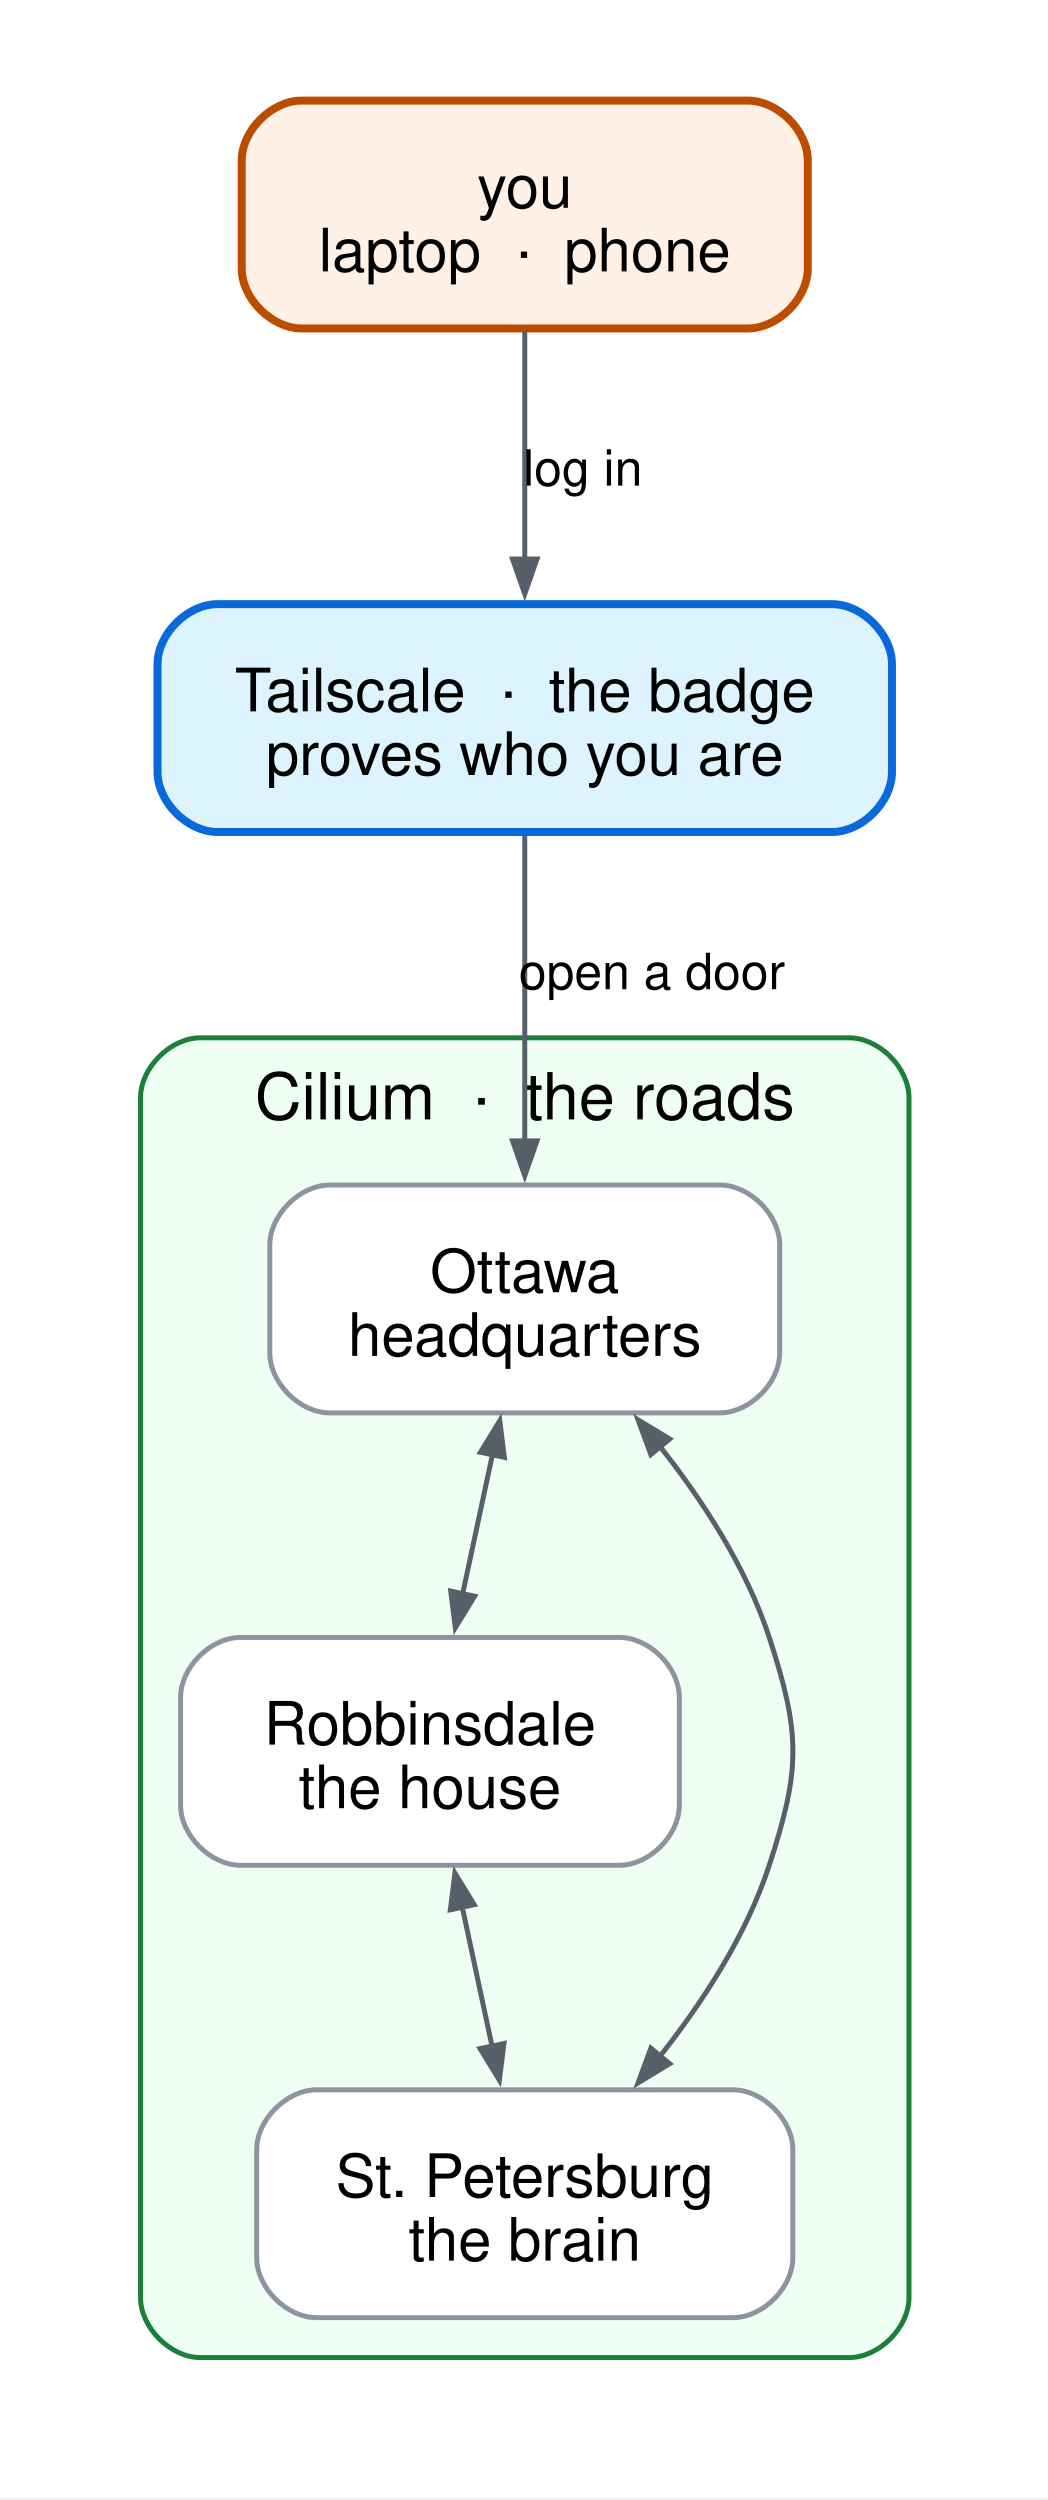
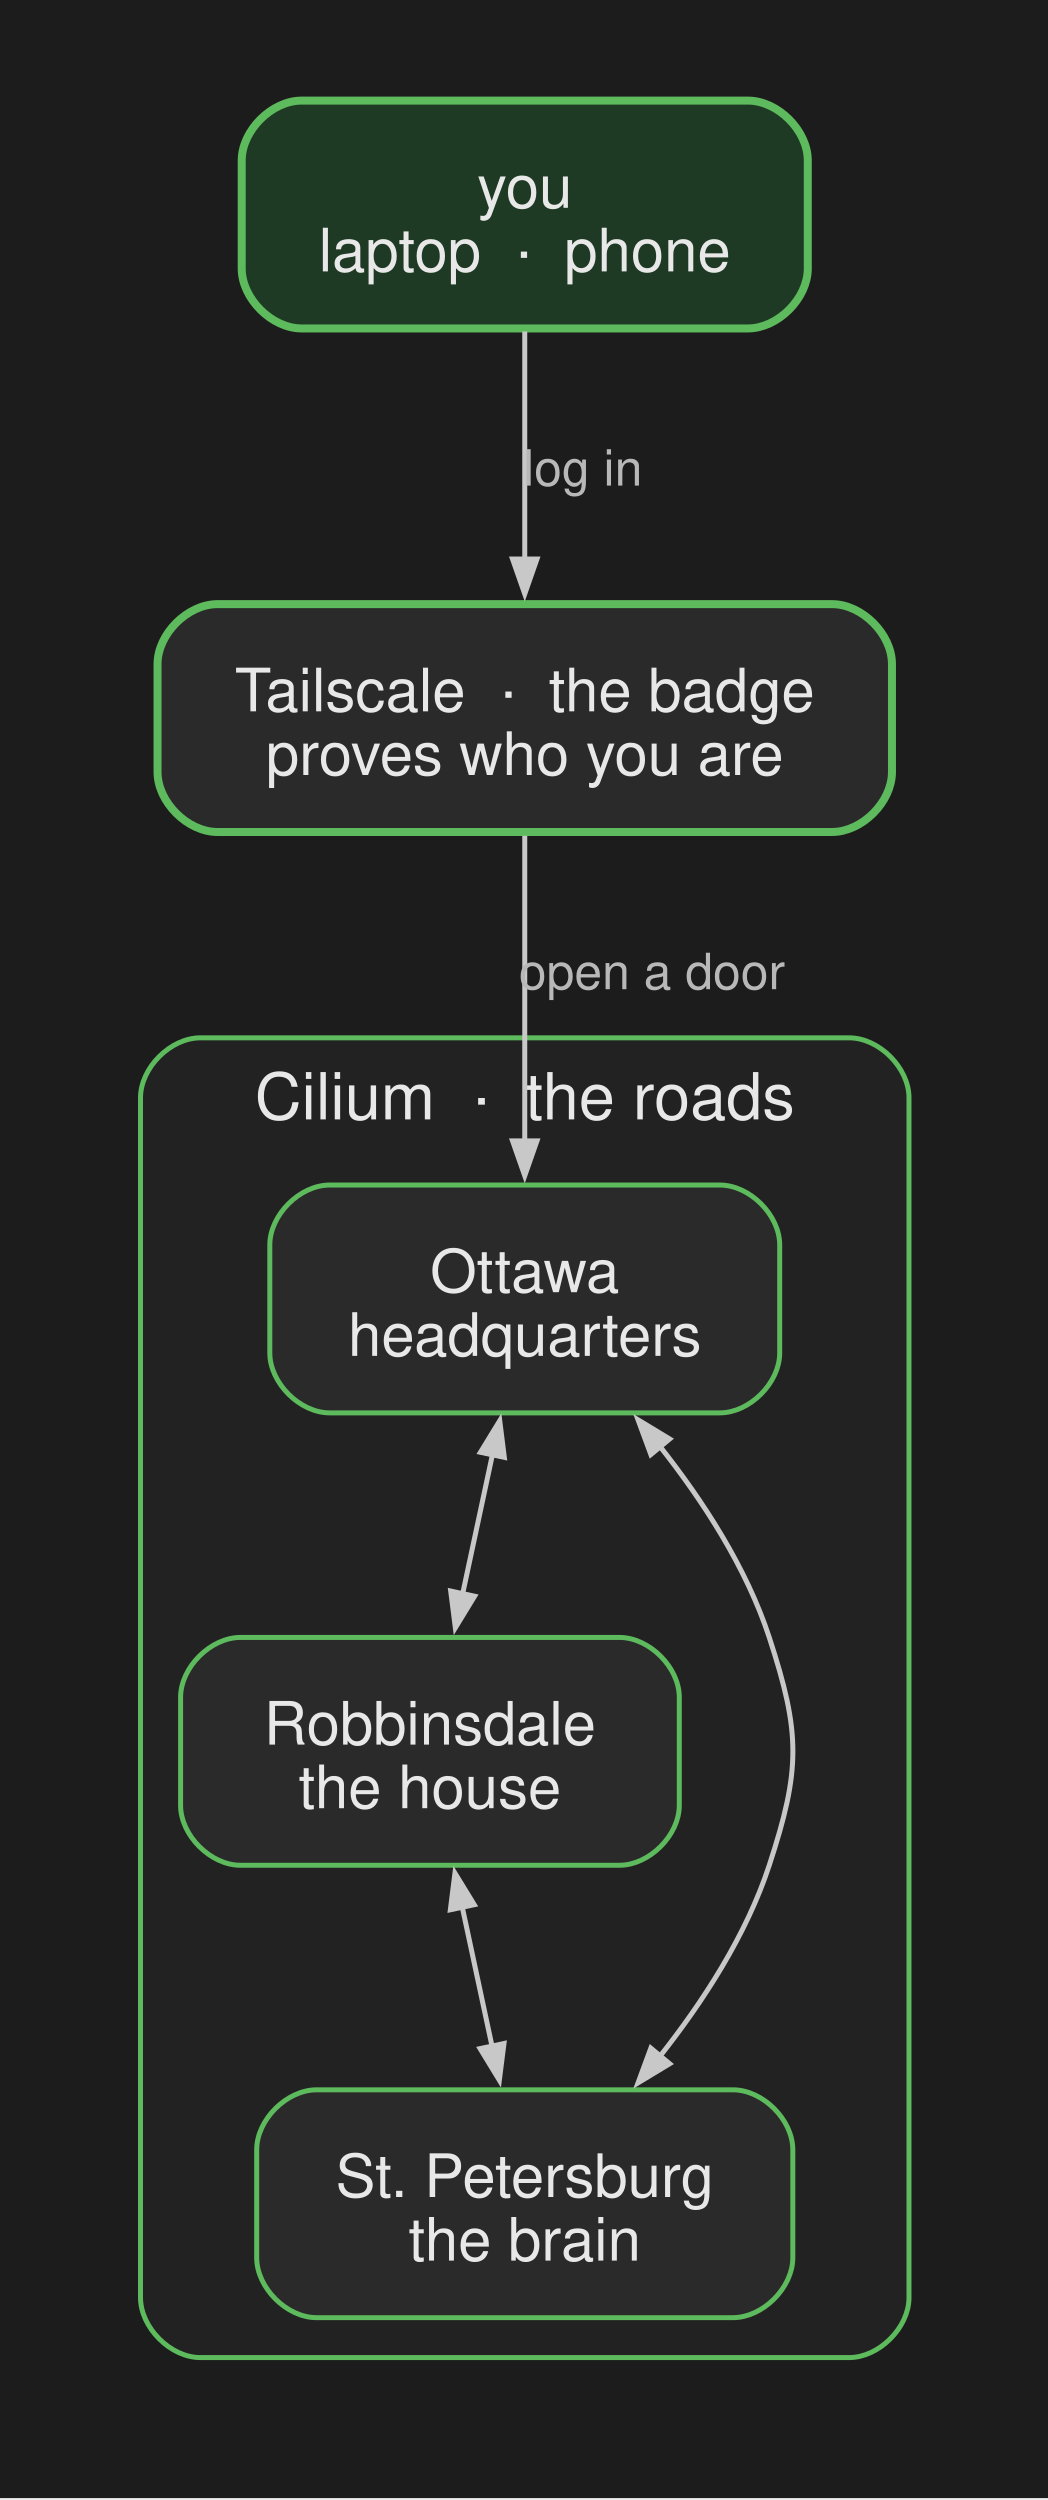
<svg xmlns="http://www.w3.org/2000/svg" width="210pt" height="501pt" viewBox="0.00 0.00 210.00 501.00">
  <g id="graph0" class="graph" transform="scale(1 1) rotate(0) translate(20.16 480.46)">
-     <polygon fill="#ffffff" stroke="none" points="-20.16,20.16 -20.16,-480.46 190.16,-480.46 190.16,20.16 -20.16,20.16" />
+     <polygon fill="#1c1c1c" stroke="none" points="-20.16,20.16 -20.16,-480.46 190.16,-480.46 190.16,20.16 -20.16,20.16" />
    <g id="clust1" class="cluster">
-       <path fill="#f0fff4" stroke="#1a7f37" d="M20,-8C20,-8 150,-8 150,-8 156,-8 162,-14 162,-20 162,-20 162,-260.48 162,-260.48 162,-266.48 156,-272.48 150,-272.48 150,-272.48 20,-272.48 20,-272.48 14,-272.48 8,-266.48 8,-260.48 8,-260.48 8,-20 8,-20 8,-14 14,-8 20,-8" />
-       <text xml:space="preserve" text-anchor="middle" x="85" y="-256.13" font-family="Helvetica,sans-Serif" font-size="13.00">Cilium  ·  the roads</text>
+       <path fill="#222222" stroke="#5dba5d" d="M20,-8C20,-8 150,-8 150,-8 156,-8 162,-14 162,-20 162,-20 162,-260.48 162,-260.48 162,-266.48 156,-272.48 150,-272.48 150,-272.48 20,-272.48 20,-272.48 14,-272.48 8,-266.48 8,-260.48 8,-260.48 8,-20 8,-20 8,-14 14,-8 20,-8" />
+       <text xml:space="preserve" text-anchor="middle" x="85" y="-256.13" font-family="Helvetica,sans-Serif" font-size="13.00" fill="#e8e8e8">Cilium  ·  the roads</text>
    </g>
    <g id="node1" class="node">
-       <path fill="#fff1e5" stroke="#bc4c00" stroke-width="1.6" d="M129.72,-460.3C129.72,-460.3 40.29,-460.3 40.29,-460.3 34.28,-460.3 28.28,-454.3 28.28,-448.3 28.28,-448.3 28.28,-426.64 28.28,-426.64 28.28,-420.64 34.28,-414.64 40.28,-414.64 40.28,-414.64 129.72,-414.64 129.72,-414.64 135.72,-414.64 141.72,-420.64 141.72,-426.64 141.72,-426.64 141.72,-448.3 141.72,-448.3 141.72,-454.3 135.72,-460.3 129.72,-460.3" />
-       <text xml:space="preserve" text-anchor="middle" x="85" y="-438.82" font-family="Helvetica,sans-Serif" font-size="12.00">you</text>
-       <text xml:space="preserve" text-anchor="middle" x="85" y="-426.07" font-family="Helvetica,sans-Serif" font-size="12.00">laptop  ·  phone</text>
+       <path fill="#1e3a24" stroke="#5dba5d" stroke-width="1.6" d="M129.72,-460.3C129.72,-460.3 40.29,-460.3 40.29,-460.3 34.28,-460.3 28.28,-454.3 28.28,-448.3 28.28,-448.3 28.28,-426.64 28.28,-426.64 28.28,-420.64 34.28,-414.64 40.28,-414.64 40.28,-414.64 129.72,-414.64 129.72,-414.64 135.72,-414.64 141.72,-420.64 141.72,-426.64 141.72,-426.64 141.72,-448.3 141.72,-448.3 141.72,-454.3 135.72,-460.3 129.72,-460.3" />
+       <text xml:space="preserve" text-anchor="middle" x="85" y="-438.82" font-family="Helvetica,sans-Serif" font-size="12.00" fill="#e8e8e8">you</text>
+       <text xml:space="preserve" text-anchor="middle" x="85" y="-426.07" font-family="Helvetica,sans-Serif" font-size="12.00" fill="#e8e8e8">laptop  ·  phone</text>
    </g>
    <g id="node2" class="node">
-       <path fill="#ddf4ff" stroke="#0969da" stroke-width="1.6" d="M146.59,-359.39C146.59,-359.39 23.41,-359.39 23.41,-359.39 17.41,-359.39 11.41,-353.39 11.41,-347.39 11.41,-347.39 11.41,-325.73 11.41,-325.73 11.41,-319.73 17.41,-313.73 23.41,-313.73 23.41,-313.73 146.59,-313.73 146.59,-313.73 152.59,-313.73 158.59,-319.73 158.59,-325.73 158.59,-325.73 158.59,-347.39 158.59,-347.39 158.59,-353.39 152.59,-359.39 146.59,-359.39" />
-       <text xml:space="preserve" text-anchor="middle" x="85" y="-337.91" font-family="Helvetica,sans-Serif" font-size="12.00">Tailscale  ·  the badge</text>
-       <text xml:space="preserve" text-anchor="middle" x="85" y="-325.16" font-family="Helvetica,sans-Serif" font-size="12.00">proves who you are</text>
+       <path fill="#2a2a2a" stroke="#5dba5d" stroke-width="1.6" d="M146.59,-359.39C146.59,-359.39 23.41,-359.39 23.41,-359.39 17.41,-359.39 11.41,-353.39 11.41,-347.39 11.41,-347.39 11.41,-325.73 11.41,-325.73 11.41,-319.73 17.41,-313.73 23.41,-313.73 23.41,-313.73 146.59,-313.73 146.59,-313.73 152.59,-313.73 158.59,-319.73 158.59,-325.73 158.59,-325.73 158.59,-347.39 158.59,-347.39 158.59,-353.39 152.59,-359.39 146.59,-359.39" />
+       <text xml:space="preserve" text-anchor="middle" x="85" y="-337.91" font-family="Helvetica,sans-Serif" font-size="12.00" fill="#e8e8e8">Tailscale  ·  the badge</text>
+       <text xml:space="preserve" text-anchor="middle" x="85" y="-325.16" font-family="Helvetica,sans-Serif" font-size="12.00" fill="#e8e8e8">proves who you are</text>
    </g>
    <g id="edge4" class="edge">
-       <path fill="none" stroke="#57606a" d="M85,-414.03C85,-400.49 85,-383.07 85,-368.27" />
-       <polygon fill="#57606a" stroke="#57606a" points="87.45,-368.43 85,-361.43 82.55,-368.43 87.45,-368.43" />
-       <text xml:space="preserve" text-anchor="middle" x="96.62" y="-383.14" font-family="Helvetica,sans-Serif" font-size="10.00">log in</text>
+       <path fill="none" stroke="#c8c8c8" d="M85,-414.03C85,-400.49 85,-383.07 85,-368.27" />
+       <polygon fill="#c8c8c8" stroke="#c8c8c8" points="87.45,-368.43 85,-361.43 82.55,-368.43 87.45,-368.43" />
+       <text xml:space="preserve" text-anchor="middle" x="96.62" y="-383.14" font-family="Helvetica,sans-Serif" font-size="10.00" fill="#b8b8b8">log in</text>
    </g>
    <g id="node3" class="node">
-       <path fill="#ffffff" stroke="#8c959f" d="M124.09,-242.98C124.09,-242.98 45.91,-242.98 45.91,-242.98 39.91,-242.98 33.91,-236.98 33.91,-230.98 33.91,-230.98 33.91,-209.32 33.91,-209.32 33.91,-203.32 39.91,-197.32 45.91,-197.32 45.91,-197.32 124.09,-197.32 124.09,-197.32 130.09,-197.32 136.09,-203.32 136.09,-209.32 136.09,-209.32 136.09,-230.98 136.09,-230.98 136.09,-236.98 130.09,-242.98 124.09,-242.98" />
-       <text xml:space="preserve" text-anchor="middle" x="85" y="-221.5" font-family="Helvetica,sans-Serif" font-size="12.00">Ottawa</text>
-       <text xml:space="preserve" text-anchor="middle" x="85" y="-208.75" font-family="Helvetica,sans-Serif" font-size="12.00">headquarters</text>
+       <path fill="#2a2a2a" stroke="#5dba5d" d="M124.09,-242.98C124.09,-242.98 45.91,-242.98 45.91,-242.98 39.91,-242.98 33.91,-236.98 33.91,-230.98 33.91,-230.98 33.91,-209.32 33.91,-209.32 33.91,-203.32 39.91,-197.32 45.91,-197.32 45.91,-197.32 124.09,-197.32 124.09,-197.32 130.09,-197.32 136.09,-203.32 136.09,-209.32 136.09,-209.32 136.09,-230.98 136.09,-230.98 136.09,-236.98 130.09,-242.98 124.09,-242.98" />
+       <text xml:space="preserve" text-anchor="middle" x="85" y="-221.5" font-family="Helvetica,sans-Serif" font-size="12.00" fill="#e8e8e8">Ottawa</text>
+       <text xml:space="preserve" text-anchor="middle" x="85" y="-208.75" font-family="Helvetica,sans-Serif" font-size="12.00" fill="#e8e8e8">headquarters</text>
    </g>
    <g id="edge5" class="edge">
-       <path fill="none" stroke="#57606a" d="M85,-312.96C85,-295.45 85,-271.02 85,-251.76" />
-       <polygon fill="#57606a" stroke="#57606a" points="87.45,-251.83 85,-244.83 82.55,-251.83 87.45,-251.83" />
-       <text xml:space="preserve" text-anchor="middle" x="110.5" y="-282.23" font-family="Helvetica,sans-Serif" font-size="10.00">open a door</text>
+       <path fill="none" stroke="#c8c8c8" d="M85,-312.96C85,-295.45 85,-271.02 85,-251.76" />
+       <polygon fill="#c8c8c8" stroke="#c8c8c8" points="87.45,-251.83 85,-244.83 82.55,-251.83 87.45,-251.83" />
+       <text xml:space="preserve" text-anchor="middle" x="110.5" y="-282.23" font-family="Helvetica,sans-Serif" font-size="10.00" fill="#b8b8b8">open a door</text>
    </g>
    <g id="node4" class="node">
-       <path fill="#ffffff" stroke="#8c959f" d="M103.97,-152.32C103.97,-152.32 28.03,-152.32 28.03,-152.32 22.04,-152.32 16.03,-146.32 16.03,-140.32 16.03,-140.32 16.03,-118.66 16.03,-118.66 16.03,-112.66 22.03,-106.66 28.03,-106.66 28.03,-106.66 103.97,-106.66 103.97,-106.66 109.97,-106.66 115.97,-112.66 115.97,-118.66 115.97,-118.66 115.97,-140.32 115.97,-140.32 115.97,-146.32 109.97,-152.32 103.97,-152.32" />
-       <text xml:space="preserve" text-anchor="middle" x="66" y="-130.84" font-family="Helvetica,sans-Serif" font-size="12.00">Robbinsdale</text>
-       <text xml:space="preserve" text-anchor="middle" x="66" y="-118.09" font-family="Helvetica,sans-Serif" font-size="12.00">the house</text>
+       <path fill="#2a2a2a" stroke="#5dba5d" d="M103.97,-152.32C103.97,-152.32 28.03,-152.32 28.03,-152.32 22.04,-152.32 16.03,-146.32 16.03,-140.32 16.03,-140.32 16.03,-118.66 16.03,-118.66 16.03,-112.66 22.03,-106.66 28.03,-106.66 28.03,-106.66 103.97,-106.66 103.97,-106.66 109.97,-106.66 115.97,-112.66 115.97,-118.66 115.97,-118.66 115.97,-140.32 115.97,-140.32 115.97,-146.32 109.97,-152.32 103.97,-152.32" />
+       <text xml:space="preserve" text-anchor="middle" x="66" y="-130.84" font-family="Helvetica,sans-Serif" font-size="12.00" fill="#e8e8e8">Robbinsdale</text>
+       <text xml:space="preserve" text-anchor="middle" x="66" y="-118.09" font-family="Helvetica,sans-Serif" font-size="12.00" fill="#e8e8e8">the house</text>
    </g>
    <g id="edge1" class="edge">
-       <path fill="none" stroke="#57606a" d="M78.52,-188.92C76.6,-179.94 74.49,-170.1 72.56,-161.09" />
-       <polygon fill="#57606a" stroke="#57606a" points="76.12,-189.42 79.99,-195.75 80.91,-188.4 76.12,-189.42" />
-       <polygon fill="#57606a" stroke="#57606a" points="74.95,-160.58 71.09,-154.25 70.16,-161.61 74.95,-160.58" />
+       <path fill="none" stroke="#c8c8c8" d="M78.52,-188.92C76.6,-179.94 74.49,-170.1 72.56,-161.09" />
+       <polygon fill="#c8c8c8" stroke="#c8c8c8" points="76.12,-189.42 79.99,-195.75 80.91,-188.4 76.12,-189.42" />
+       <polygon fill="#c8c8c8" stroke="#c8c8c8" points="74.95,-160.58 71.09,-154.25 70.16,-161.61 74.95,-160.58" />
    </g>
    <g id="node5" class="node">
-       <path fill="#ffffff" stroke="#8c959f" d="M126.72,-61.66C126.72,-61.66 43.29,-61.66 43.29,-61.66 37.28,-61.66 31.28,-55.66 31.28,-49.66 31.28,-49.66 31.28,-28 31.28,-28 31.28,-22 37.28,-16 43.28,-16 43.28,-16 126.72,-16 126.72,-16 132.72,-16 138.72,-22 138.72,-28 138.72,-28 138.72,-49.66 138.72,-49.66 138.72,-55.66 132.72,-61.66 126.72,-61.66" />
-       <text xml:space="preserve" text-anchor="middle" x="85" y="-40.18" font-family="Helvetica,sans-Serif" font-size="12.00">St. Petersburg</text>
-       <text xml:space="preserve" text-anchor="middle" x="85" y="-27.43" font-family="Helvetica,sans-Serif" font-size="12.00">the brain</text>
+       <path fill="#2a2a2a" stroke="#5dba5d" d="M126.72,-61.66C126.72,-61.66 43.29,-61.66 43.29,-61.66 37.28,-61.66 31.28,-55.66 31.28,-49.66 31.28,-49.66 31.28,-28 31.28,-28 31.28,-22 37.28,-16 43.28,-16 43.28,-16 126.72,-16 126.72,-16 132.72,-16 138.72,-22 138.72,-28 138.72,-28 138.72,-49.66 138.72,-49.66 138.72,-55.66 132.72,-61.66 126.72,-61.66" />
+       <text xml:space="preserve" text-anchor="middle" x="85" y="-40.18" font-family="Helvetica,sans-Serif" font-size="12.00" fill="#e8e8e8">St. Petersburg</text>
+       <text xml:space="preserve" text-anchor="middle" x="85" y="-27.43" font-family="Helvetica,sans-Serif" font-size="12.00" fill="#e8e8e8">the brain</text>
    </g>
    <g id="edge2" class="edge">
-       <path fill="none" stroke="#57606a" d="M111.91,-190.83C120.73,-179.7 129.44,-166.26 134,-152.32 140.31,-133.03 140.31,-125.95 134,-106.66 129.44,-92.72 120.73,-79.28 111.91,-68.15" />
-       <polygon fill="#57606a" stroke="#57606a" points="110.27,-188.97 107.7,-195.93 114.04,-192.09 110.27,-188.97" />
-       <polygon fill="#57606a" stroke="#57606a" points="114.04,-66.89 107.7,-63.05 110.27,-70.01 114.04,-66.89" />
+       <path fill="none" stroke="#c8c8c8" d="M111.91,-190.83C120.73,-179.7 129.44,-166.26 134,-152.32 140.31,-133.03 140.31,-125.95 134,-106.66 129.44,-92.72 120.73,-79.28 111.91,-68.15" />
+       <polygon fill="#c8c8c8" stroke="#c8c8c8" points="110.27,-188.97 107.7,-195.93 114.04,-192.09 110.27,-188.97" />
+       <polygon fill="#c8c8c8" stroke="#c8c8c8" points="114.04,-66.89 107.7,-63.05 110.27,-70.01 114.04,-66.89" />
    </g>
    <g id="edge3" class="edge">
-       <path fill="none" stroke="#57606a" d="M72.48,-98.26C74.4,-89.28 76.51,-79.44 78.44,-70.43" />
-       <polygon fill="#57606a" stroke="#57606a" points="70.09,-97.74 71.01,-105.09 74.88,-98.76 70.09,-97.74" />
-       <polygon fill="#57606a" stroke="#57606a" points="80.84,-70.95 79.91,-63.59 76.05,-69.92 80.84,-70.95" />
+       <path fill="none" stroke="#c8c8c8" d="M72.48,-98.26C74.4,-89.28 76.51,-79.44 78.44,-70.43" />
+       <polygon fill="#c8c8c8" stroke="#c8c8c8" points="70.09,-97.74 71.01,-105.09 74.88,-98.76 70.09,-97.74" />
+       <polygon fill="#c8c8c8" stroke="#c8c8c8" points="80.84,-70.95 79.91,-63.59 76.05,-69.92 80.84,-70.95" />
    </g>
  </g>
</svg>
